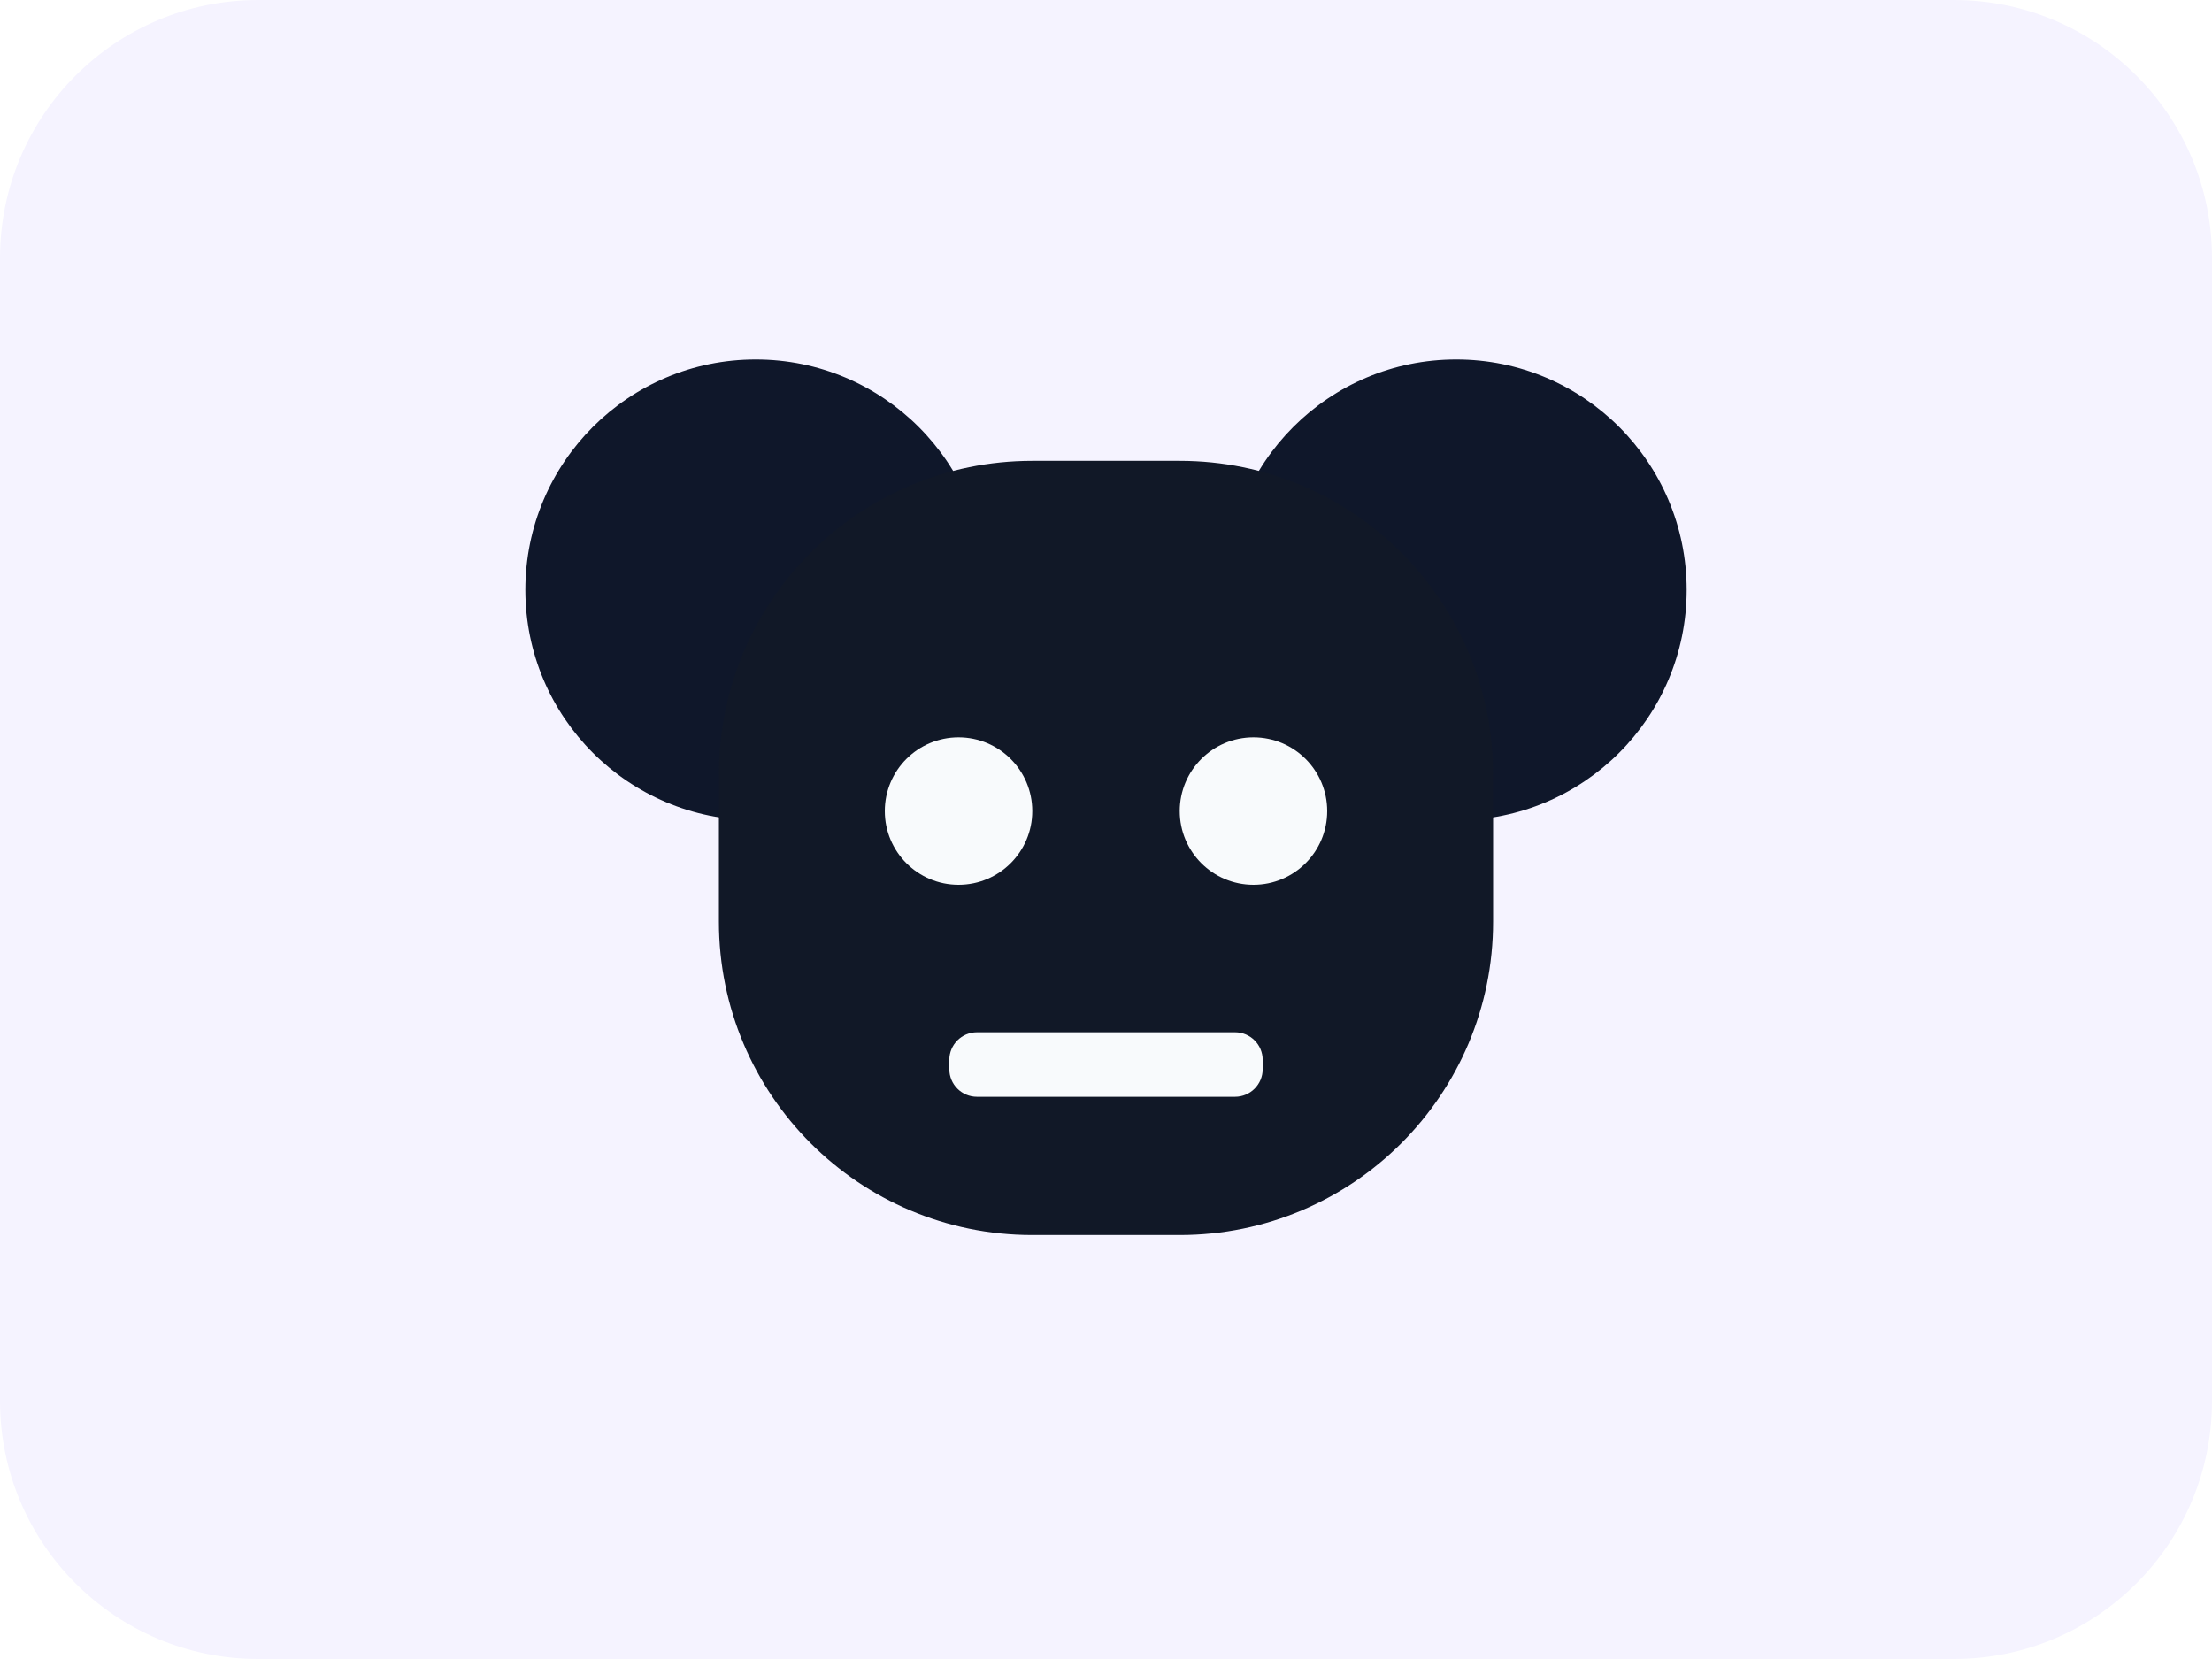
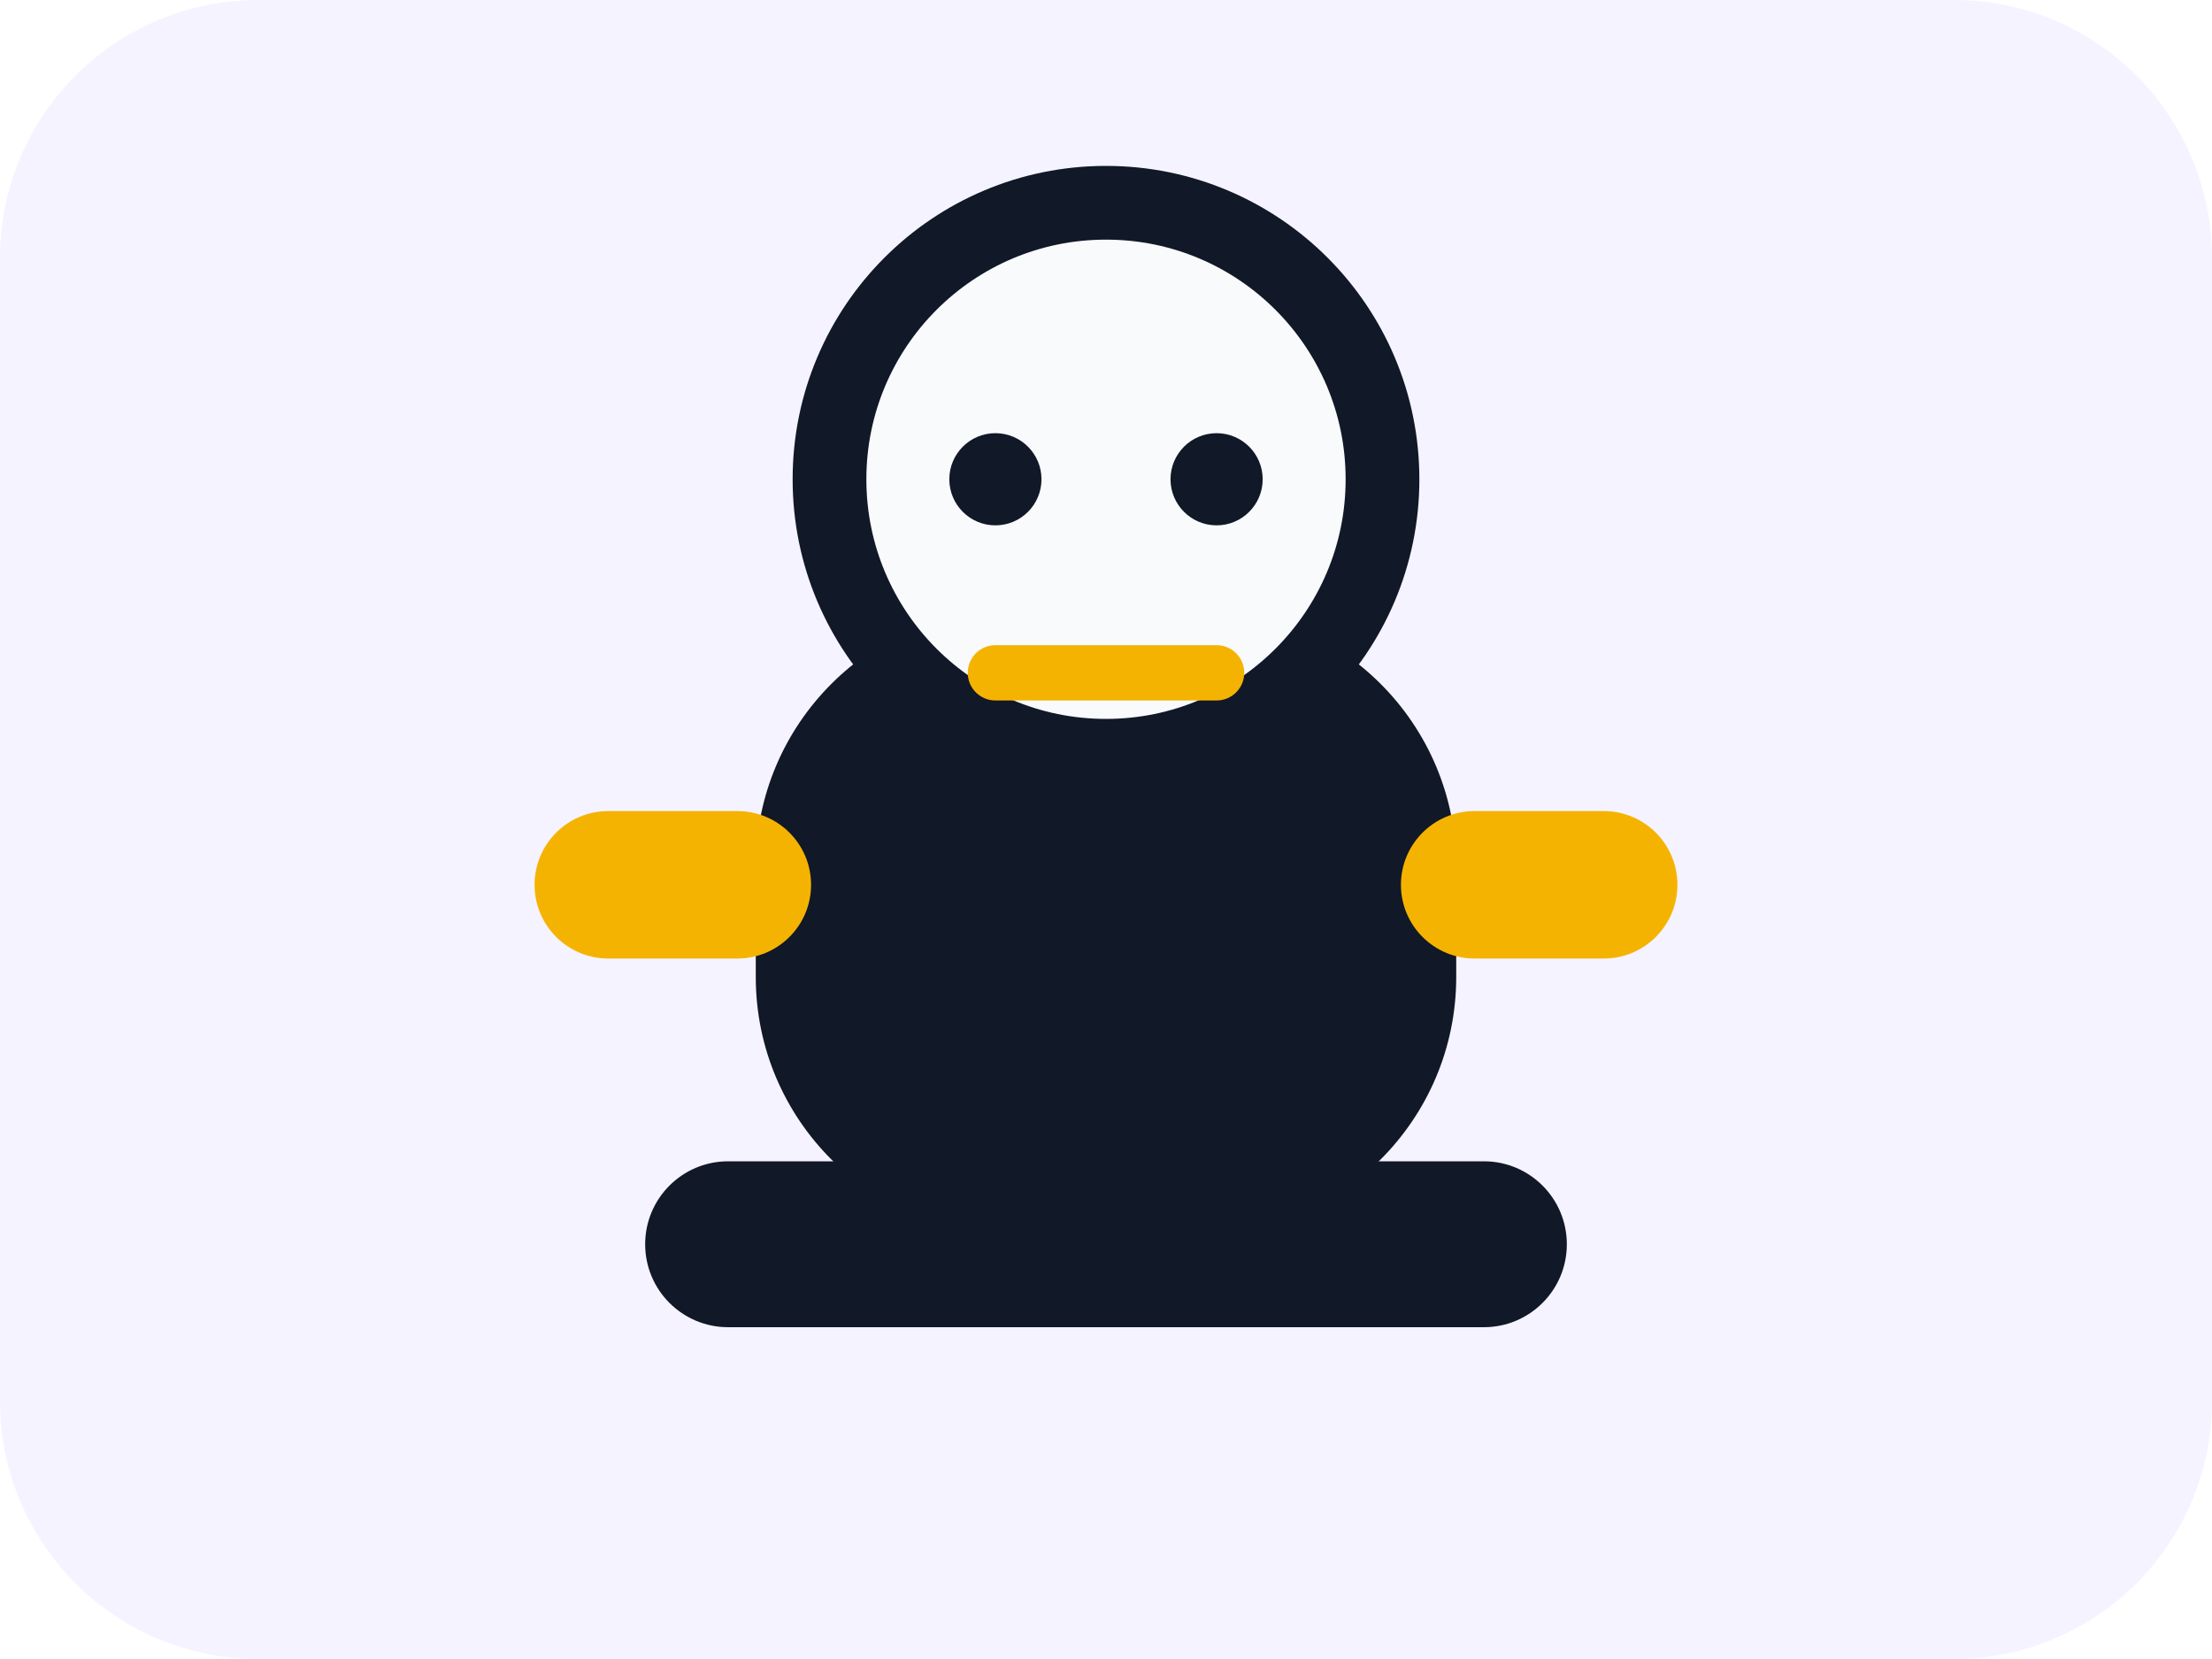
- <svg xmlns="http://www.w3.org/2000/svg" viewBox="0 0 240 180">
+ <svg xmlns="http://www.w3.org/2000/svg" viewBox="0 0 240 180" role="img" aria-label="Original abstract designer toy collectible">
  <rect width="240" height="180" rx="28" fill="#f5f3ff" />
-   <circle cx="82" cy="64" r="25" fill="#0f172a" />
-   <circle cx="158" cy="64" r="25" fill="#0f172a" />
-   <rect x="78" y="50" width="84" height="84" rx="34" fill="#111827" />
-   <circle cx="104" cy="88" r="8" fill="#f8fafc" />
-   <circle cx="136" cy="88" r="8" fill="#f8fafc" />
-   <rect x="103" y="112" width="34" height="7" rx="3" fill="#f8fafc" />
+   <rect x="70" y="126" width="100" height="18" rx="9" fill="#111827" />
+   <rect x="82" y="66" width="76" height="68" rx="28" fill="#111827" />
+   <circle cx="120" cy="52" r="30" fill="#f8fafc" stroke="#111827" stroke-width="8" />
+   <circle cx="108" cy="52" r="5" fill="#111827" />
+   <circle cx="132" cy="52" r="5" fill="#111827" />
+   <rect x="105" y="70" width="30" height="6" rx="3" fill="#f5b301" />
+   <rect x="58" y="88" width="30" height="16" rx="8" fill="#f5b301" />
+   <rect x="152" y="88" width="30" height="16" rx="8" fill="#f5b301" />
</svg>
